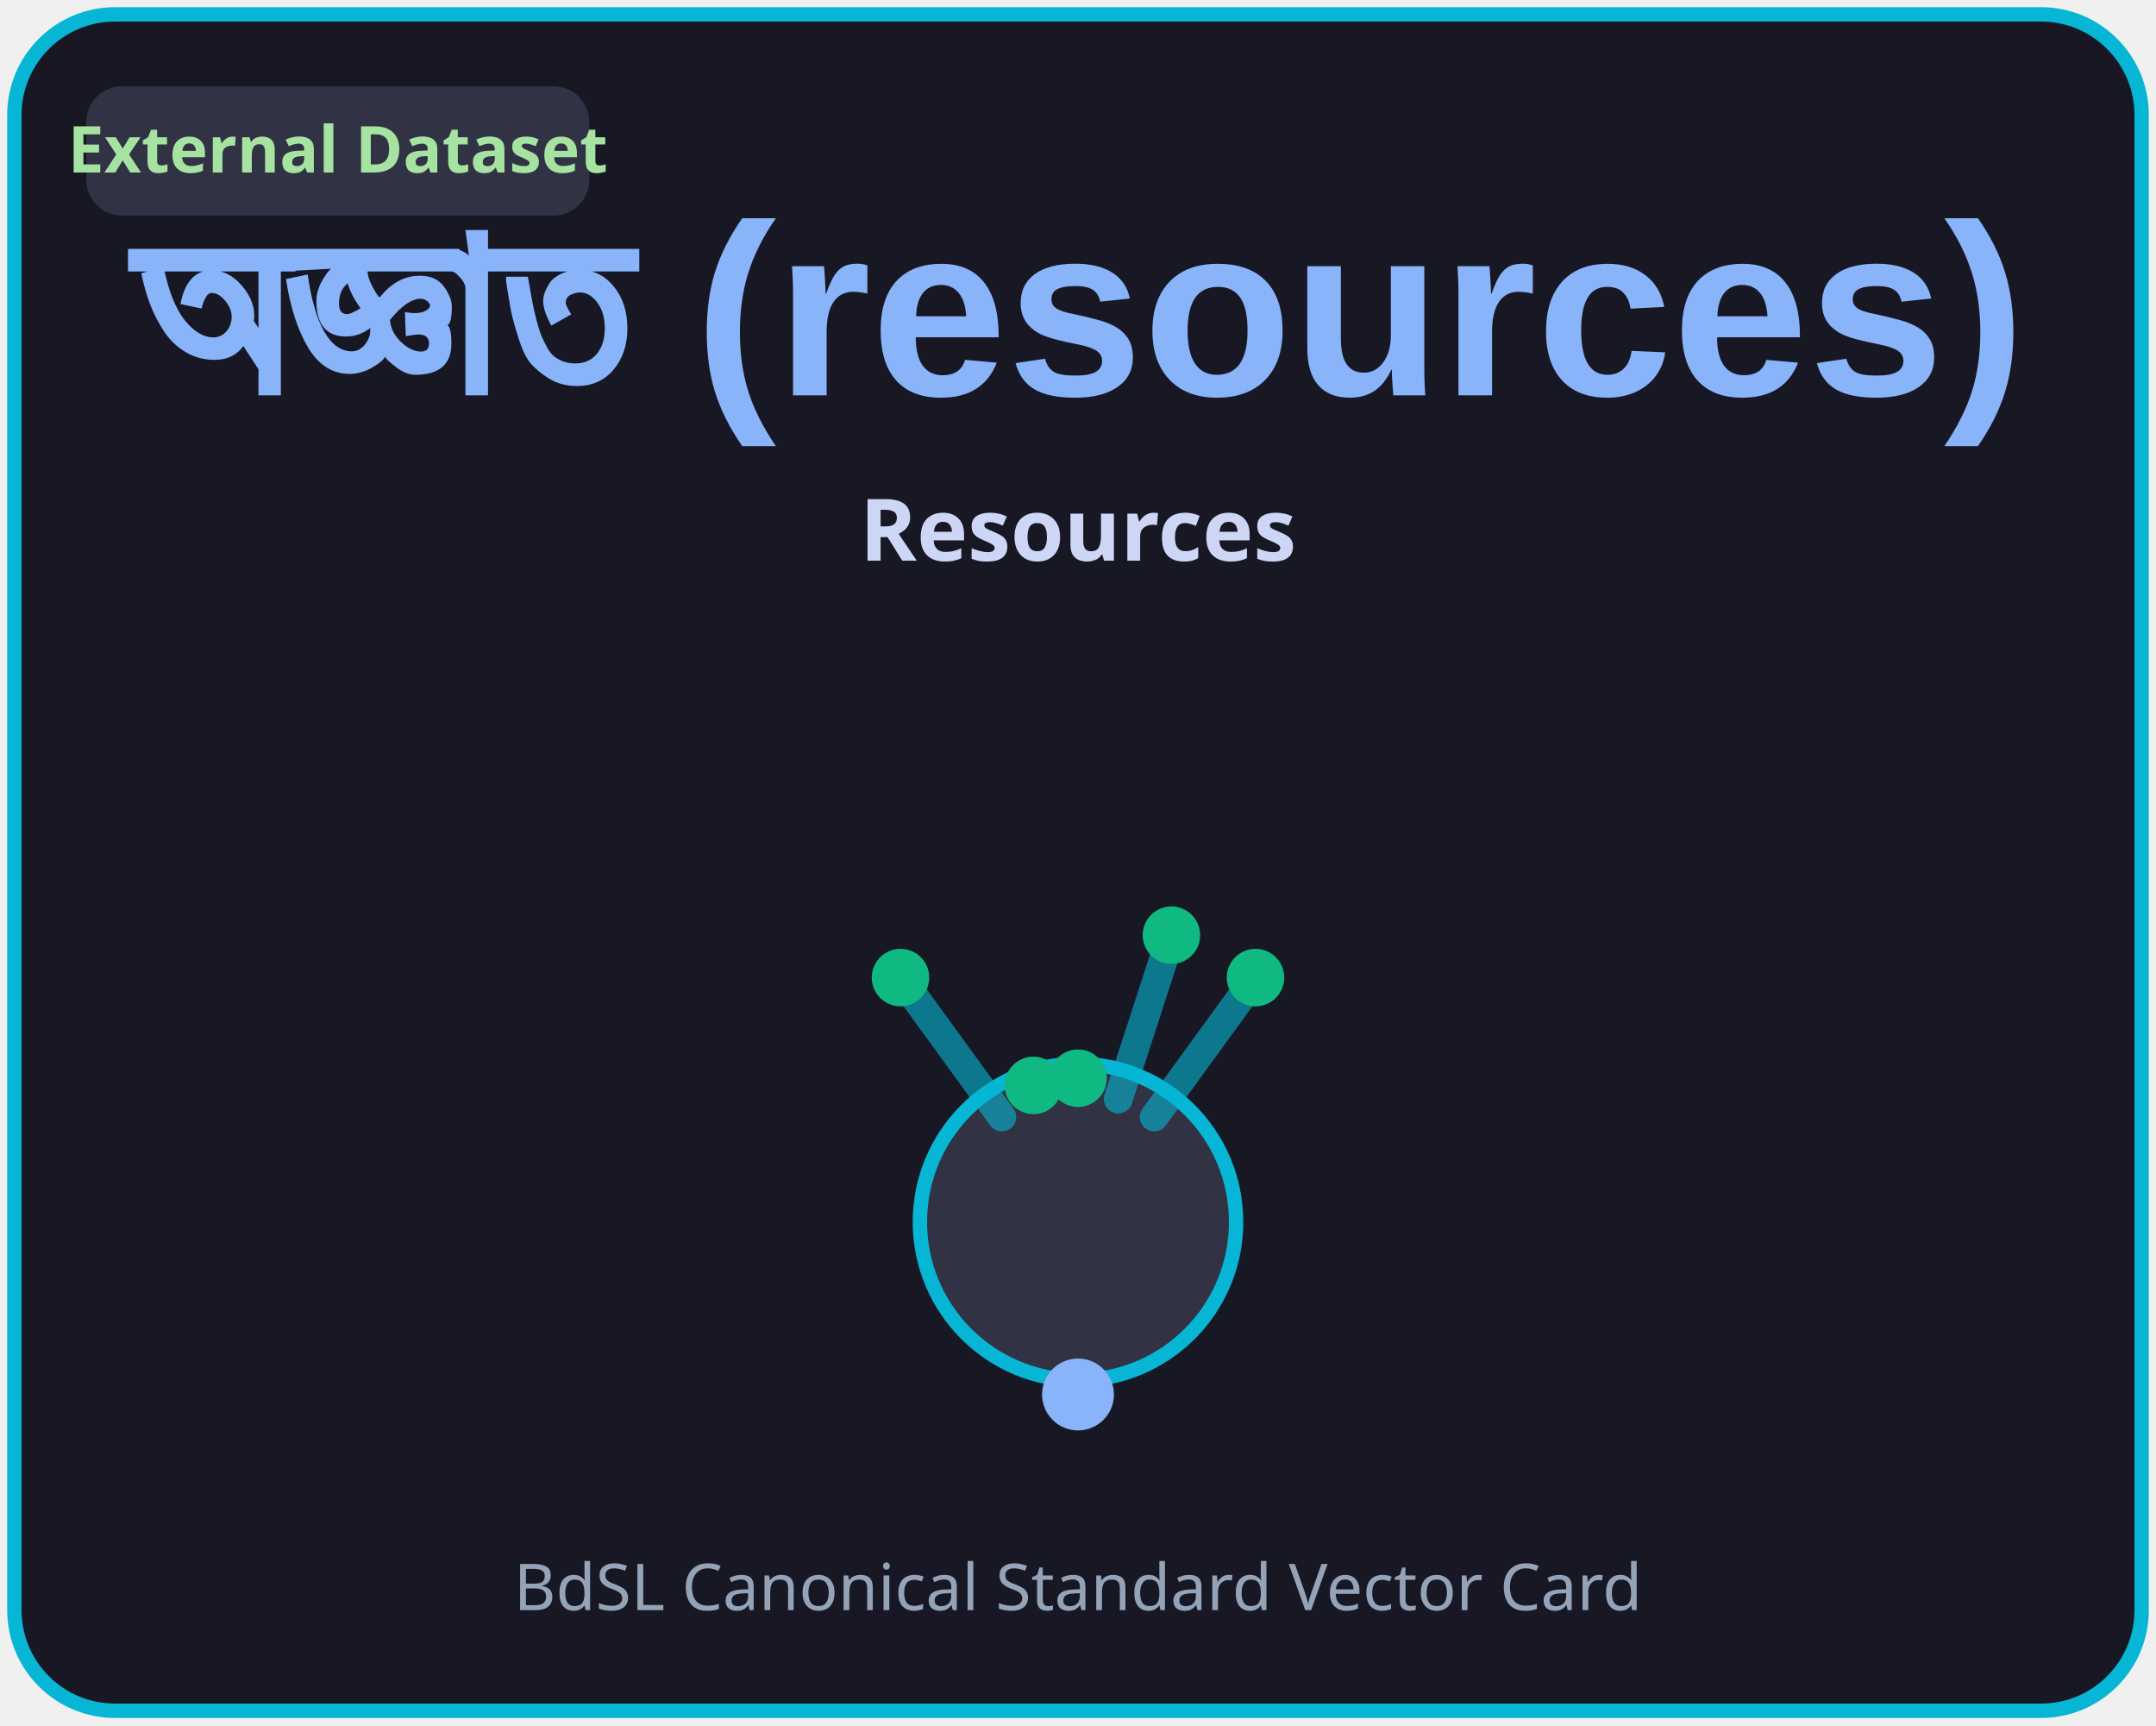
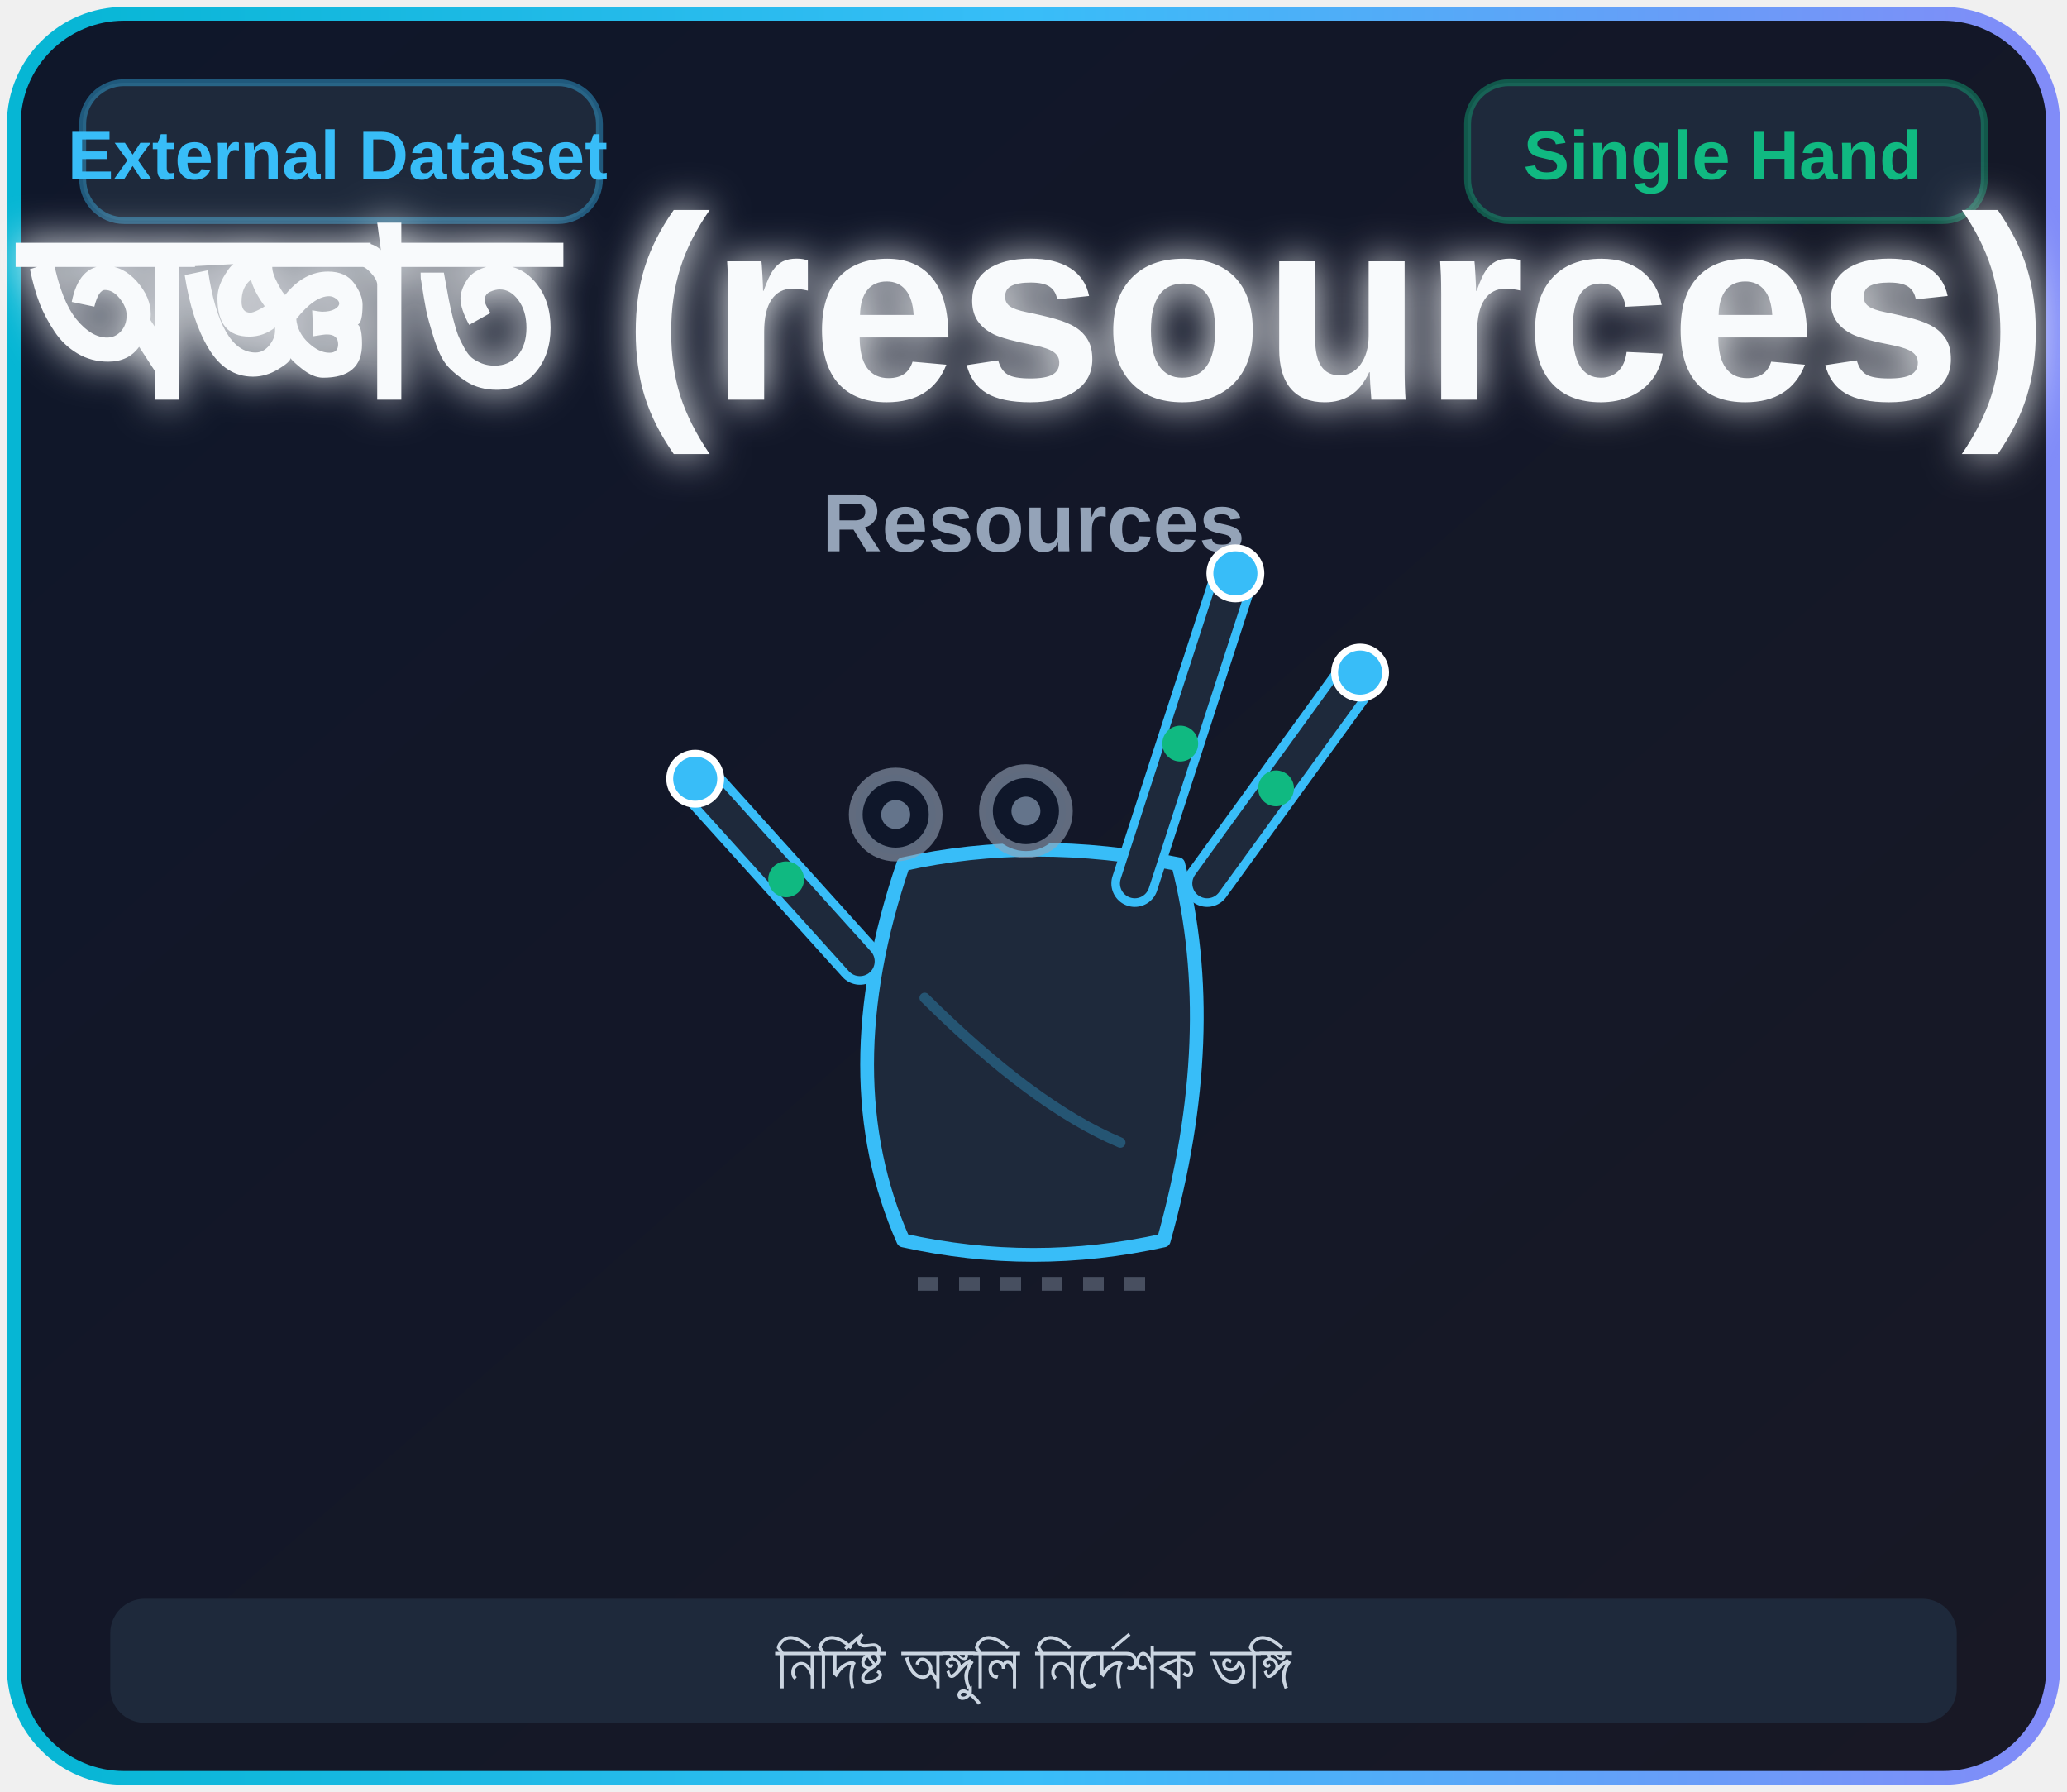
- <svg xmlns="http://www.w3.org/2000/svg" viewBox="0 0 300 240" width="300" height="240">
-   <rect width="296" height="236" x="2" y="2" rx="14" fill="#181825" stroke="#06B6D4" stroke-width="2" />
-   <rect x="12" y="12" width="70" height="18" rx="5" fill="#313244" />
-   <text x="47" y="24" fill="#A6E3A1" font-family="Segoe UI, sans-serif" font-size="9" font-weight="bold" text-anchor="middle">External Dataset</text>
-   <text x="150" y="55" fill="#89B4FA" font-family="SolaimanLipi, Arial, sans-serif" font-size="34" font-weight="bold" text-anchor="middle">অজ্ঞাত (resources)</text>
-   <text x="150" y="78" fill="#CDD6F4" font-family="Segoe UI, sans-serif" font-size="12" font-weight="bold" text-anchor="middle">Resources</text>
-   <g transform="translate(0, 10)">
-     <circle cx="150" cy="160" r="22" fill="#313244" stroke="#06B6D4" stroke-width="2" />
-     <circle cx="150" cy="184" r="5" fill="#89B4FA" />
-     <line x1="139.4" y1="145.4" x2="125.3" y2="126.0" stroke="rgba(6, 182, 212, 0.6)" stroke-width="4" stroke-linecap="round" />
-     <circle cx="125.3" cy="126.0" r="4" fill="#10B981" />
-     <line x1="144.4" y1="142.9" x2="143.8" y2="141.0" stroke="rgba(6, 182, 212, 0.6)" stroke-width="4" stroke-linecap="round" />
-     <circle cx="143.8" cy="141.0" r="4" fill="#10B981" />
-     <line x1="150.0" y1="142.0" x2="150.0" y2="140.0" stroke="rgba(6, 182, 212, 0.6)" stroke-width="4" stroke-linecap="round" />
-     <circle cx="150.0" cy="140.0" r="4" fill="#10B981" />
-     <line x1="155.6" y1="142.9" x2="163.0" y2="120.1" stroke="rgba(6, 182, 212, 0.6)" stroke-width="4" stroke-linecap="round" />
-     <circle cx="163.0" cy="120.1" r="4" fill="#10B981" />
-     <line x1="160.6" y1="145.4" x2="174.7" y2="126.0" stroke="rgba(6, 182, 212, 0.6)" stroke-width="4" stroke-linecap="round" />
-     <circle cx="174.7" cy="126.0" r="4" fill="#10B981" />
+ <svg xmlns="http://www.w3.org/2000/svg" viewBox="0 0 300 260" width="300" height="260">
+   <defs>
+     <linearGradient id="cardBg" x1="0%" y1="0%" x2="100%" y2="100%">
+       <stop offset="0%" stop-color="#0F172A" />
+       <stop offset="100%" stop-color="#181825" />
+     </linearGradient>
+     <linearGradient id="borderGlow" x1="0%" y1="0%" x2="100%" y2="0%">
+       <stop offset="0%" stop-color="#06B6D4" />
+       <stop offset="50%" stop-color="#38BDF8" />
+       <stop offset="100%" stop-color="#818CF8" />
+     </linearGradient>
+     <filter id="glow" x="-20%" y="-20%" width="140%" height="140%">
+       <feGaussianBlur stdDeviation="3" result="blur" />
+       <feComposite in="SourceGraphic" in2="blur" operator="over" />
+     </filter>
+   </defs>
+   <rect width="296" height="256" x="2" y="2" rx="16" fill="url(#cardBg)" stroke="url(#borderGlow)" stroke-width="2" />
+   <rect x="12" y="12" width="75" height="20" rx="6" fill="#1E293B" stroke="rgba(56, 189, 248, 0.4)" stroke-width="1" />
+   <text x="49" y="26" fill="#38BDF8" font-family="'Segoe UI', Arial, sans-serif" font-size="10" font-weight="bold" text-anchor="middle">External Dataset</text>
+   <rect x="213" y="12" width="75" height="20" rx="6" fill="#1E293B" stroke="rgba(16, 185, 129, 0.4)" stroke-width="1" />
+   <text x="250" y="26" fill="#10B981" font-family="'Segoe UI', Arial, sans-serif" font-size="10" font-weight="bold" text-anchor="middle">Single Hand</text>
+   <text x="150" y="58" fill="#F8FAFC" font-family="'SolaimanLipi', 'Segoe UI', Arial, sans-serif" font-size="38" font-weight="900" text-anchor="middle" filter="url(#glow)">অজ্ঞাত (resources)</text>
+   <text x="150" y="80" fill="#94A3B8" font-family="'Segoe UI', Arial, sans-serif" font-size="12" font-weight="600" text-anchor="middle">Resources</text>
+   <g id="hand_anatomy">
+     <path d="M 131.1,180.0 Q 150.0,184.2 168.9,180.0 Q 177.3,150.0 171.0,125.4 Q 150.0,121.2 131.1,125.4 Q 120.6,156.3 131.1,180.0 Z" fill="#1E293B" stroke="#38BDF8" stroke-width="2" stroke-linejoin="round" />
+     <path d="M 134.2,144.8 Q 150.0,160.5 162.6,165.8" fill="none" stroke="rgba(56, 189, 248, 0.3)" stroke-width="1.5" stroke-linecap="round" />
+     <line x1="133.2" y1="186.3" x2="166.8" y2="186.3" stroke="rgba(148, 163, 184, 0.4)" stroke-width="2" stroke-dasharray="3,3" />
+     <line x1="124.8" y1="139.5" x2="100.9" y2="113.0" stroke="#38BDF8" stroke-width="6.8" stroke-linecap="round" />
+     <line x1="124.8" y1="139.5" x2="100.9" y2="113.0" stroke="#1E293B" stroke-width="4.3" stroke-linecap="round" />
+     <circle cx="114.1" cy="127.6" r="2.6" fill="#10B981" />
+     <circle cx="100.9" cy="113.0" r="3.7" fill="#38BDF8" stroke="#FFFFFF" stroke-width="1" />
+     <circle cx="130.0" cy="118.2" r="5.8" fill="#0F172A" stroke="rgba(148, 163, 184, 0.6)" stroke-width="2" />
+     <circle cx="130.0" cy="118.2" r="2.1" fill="#64748B" />
+     <circle cx="148.9" cy="117.7" r="5.8" fill="#0F172A" stroke="rgba(148, 163, 184, 0.6)" stroke-width="2" />
+     <circle cx="148.9" cy="117.7" r="2.1" fill="#64748B" />
+     <line x1="164.7" y1="128.2" x2="179.3" y2="83.2" stroke="#38BDF8" stroke-width="6.8" stroke-linecap="round" />
+     <line x1="164.7" y1="128.2" x2="179.3" y2="83.2" stroke="#1E293B" stroke-width="4.3" stroke-linecap="round" />
+     <circle cx="171.3" cy="107.9" r="2.6" fill="#10B981" />
+     <circle cx="179.3" cy="83.2" r="3.7" fill="#38BDF8" stroke="#FFFFFF" stroke-width="1" />
+     <line x1="175.2" y1="128.2" x2="197.4" y2="97.6" stroke="#38BDF8" stroke-width="6.8" stroke-linecap="round" />
+     <line x1="175.2" y1="128.2" x2="197.4" y2="97.6" stroke="#1E293B" stroke-width="4.3" stroke-linecap="round" />
+     <circle cx="185.2" cy="114.4" r="2.6" fill="#10B981" />
+     <circle cx="197.4" cy="97.6" r="3.7" fill="#38BDF8" stroke="#FFFFFF" stroke-width="1" />
  </g>
-   <text x="150" y="224" fill="#94A3B8" font-family="Segoe UI, sans-serif" font-size="9" text-anchor="middle">BdSL Canonical Standard Vector Card</text>
+   <rect x="16" y="232" width="268" height="18" rx="5" fill="#1E293B" />
+   <text x="150" y="245" fill="#CBD5E1" font-family="'Segoe UI', Arial, sans-serif" font-size="9.5" font-weight="500" text-anchor="middle">নির্দিষ্ট অঙ্গুলি নির্দেশক ভঙ্গি</text>
</svg>
